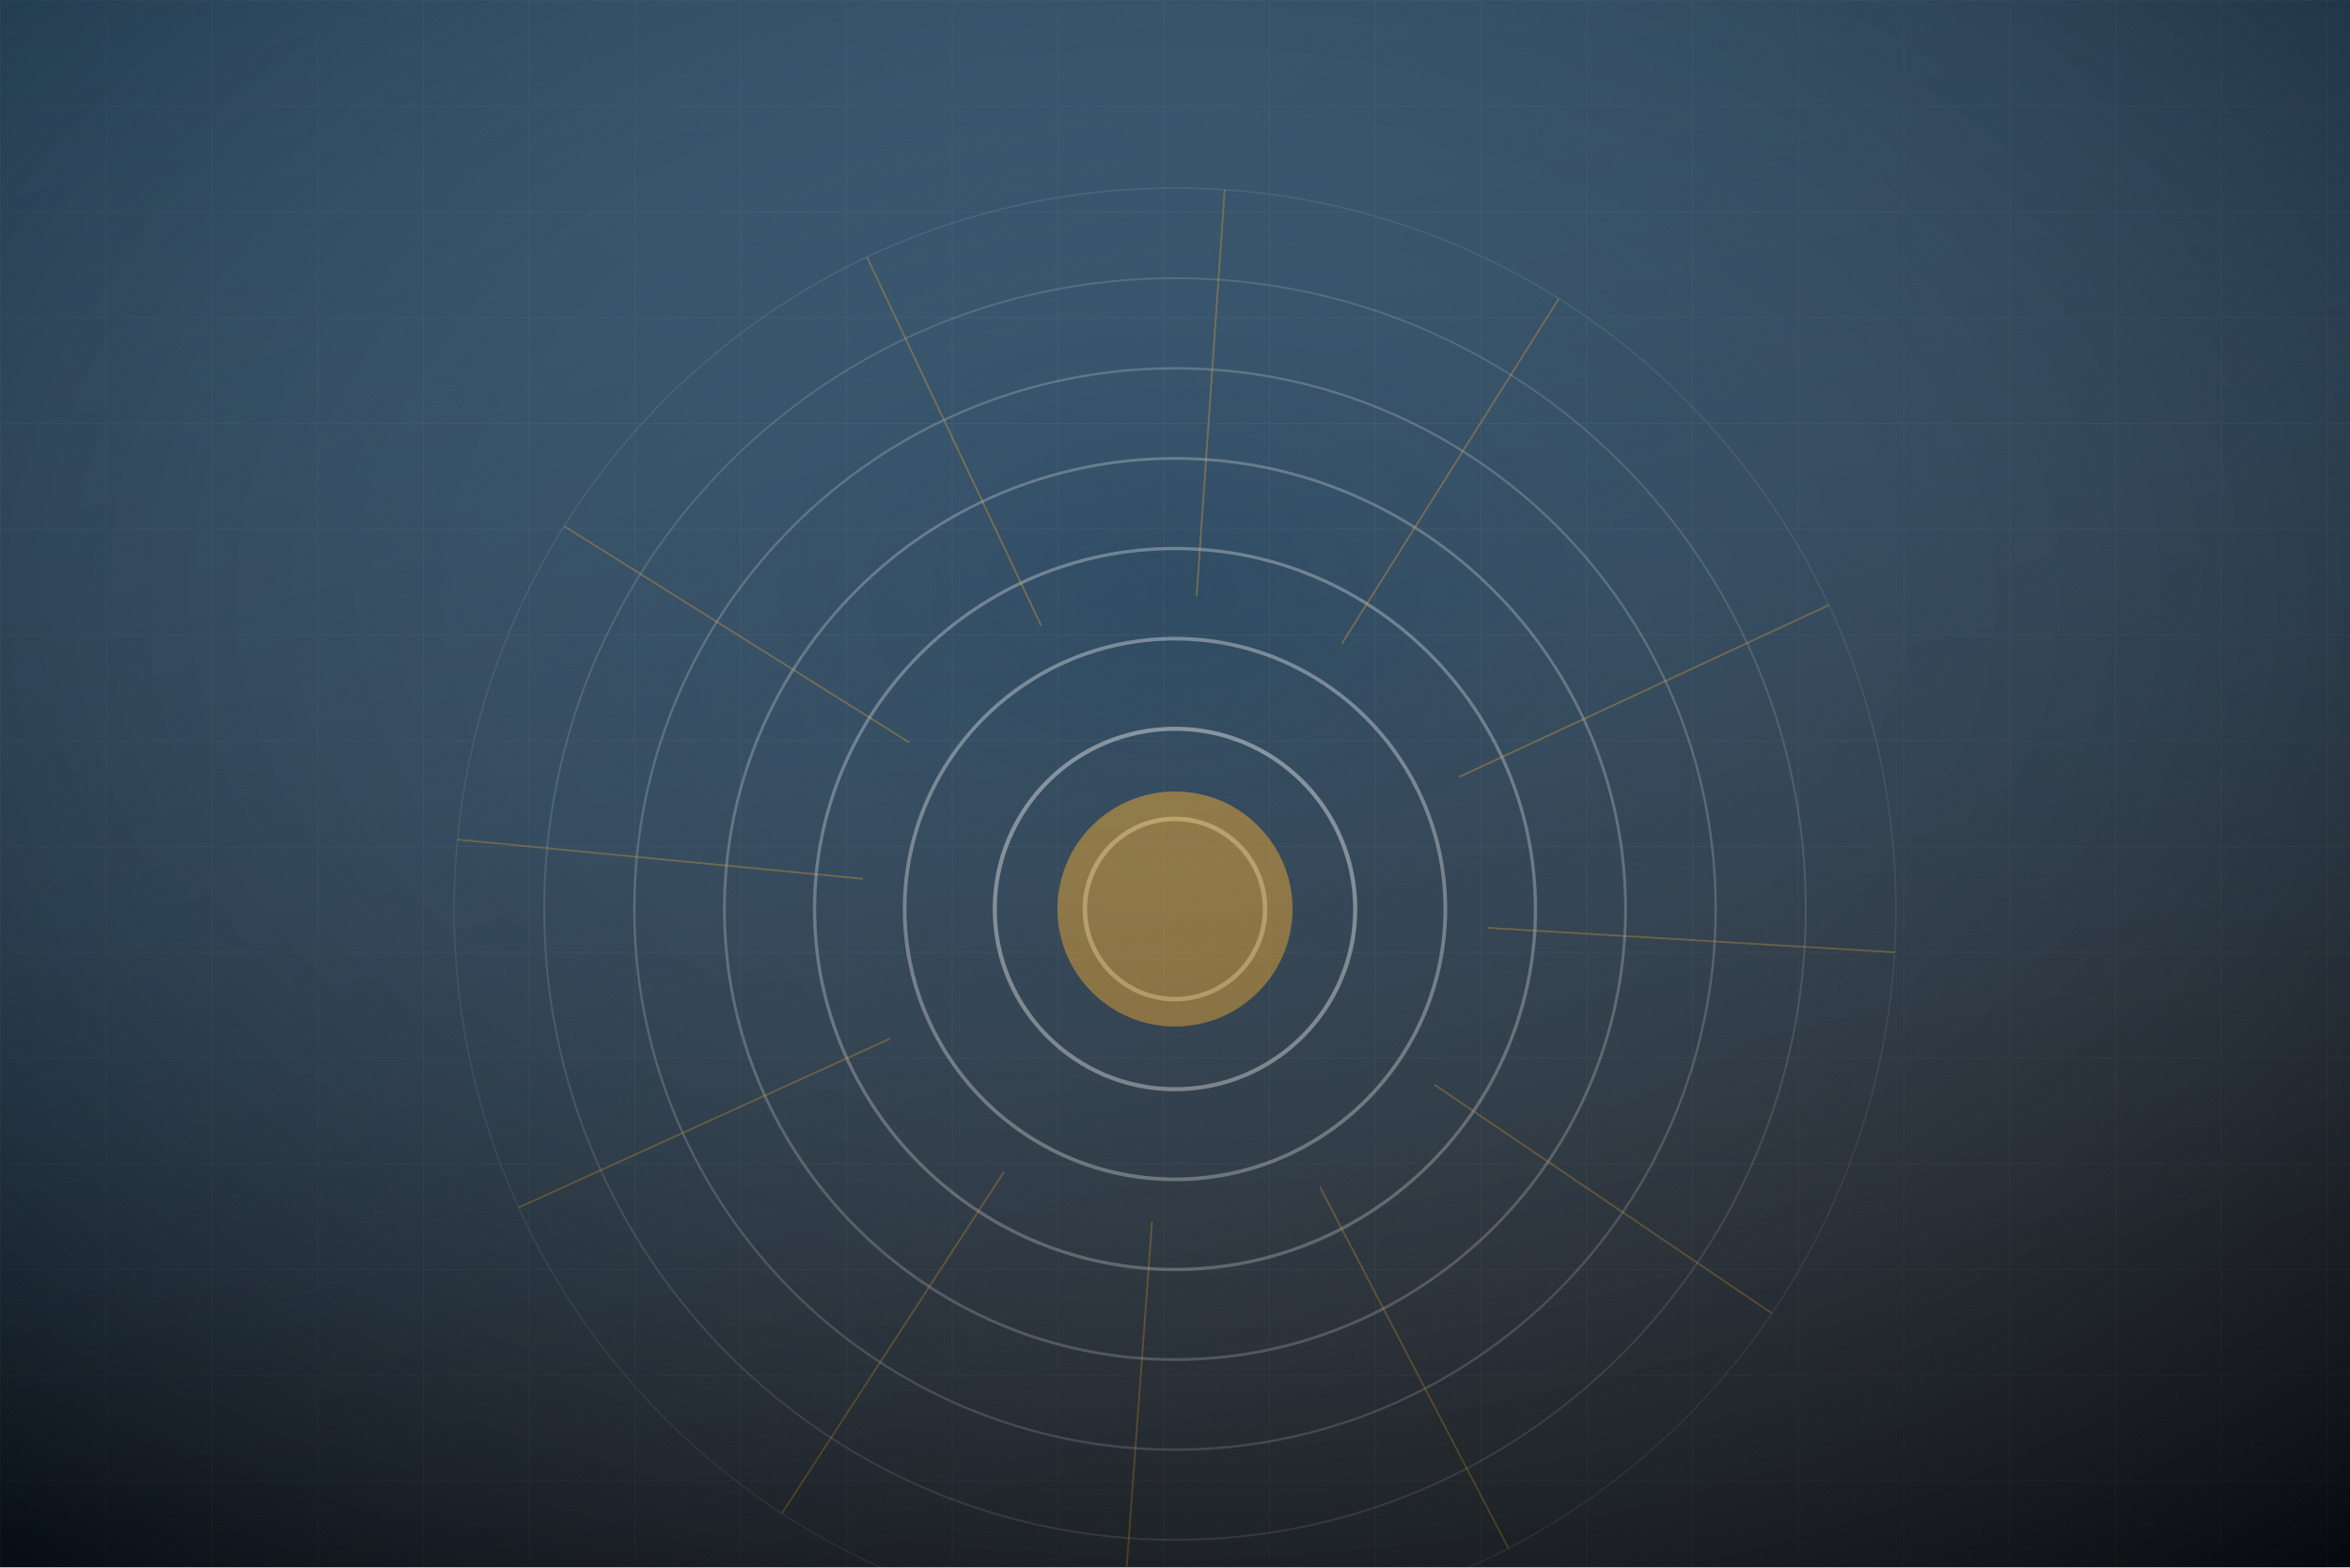
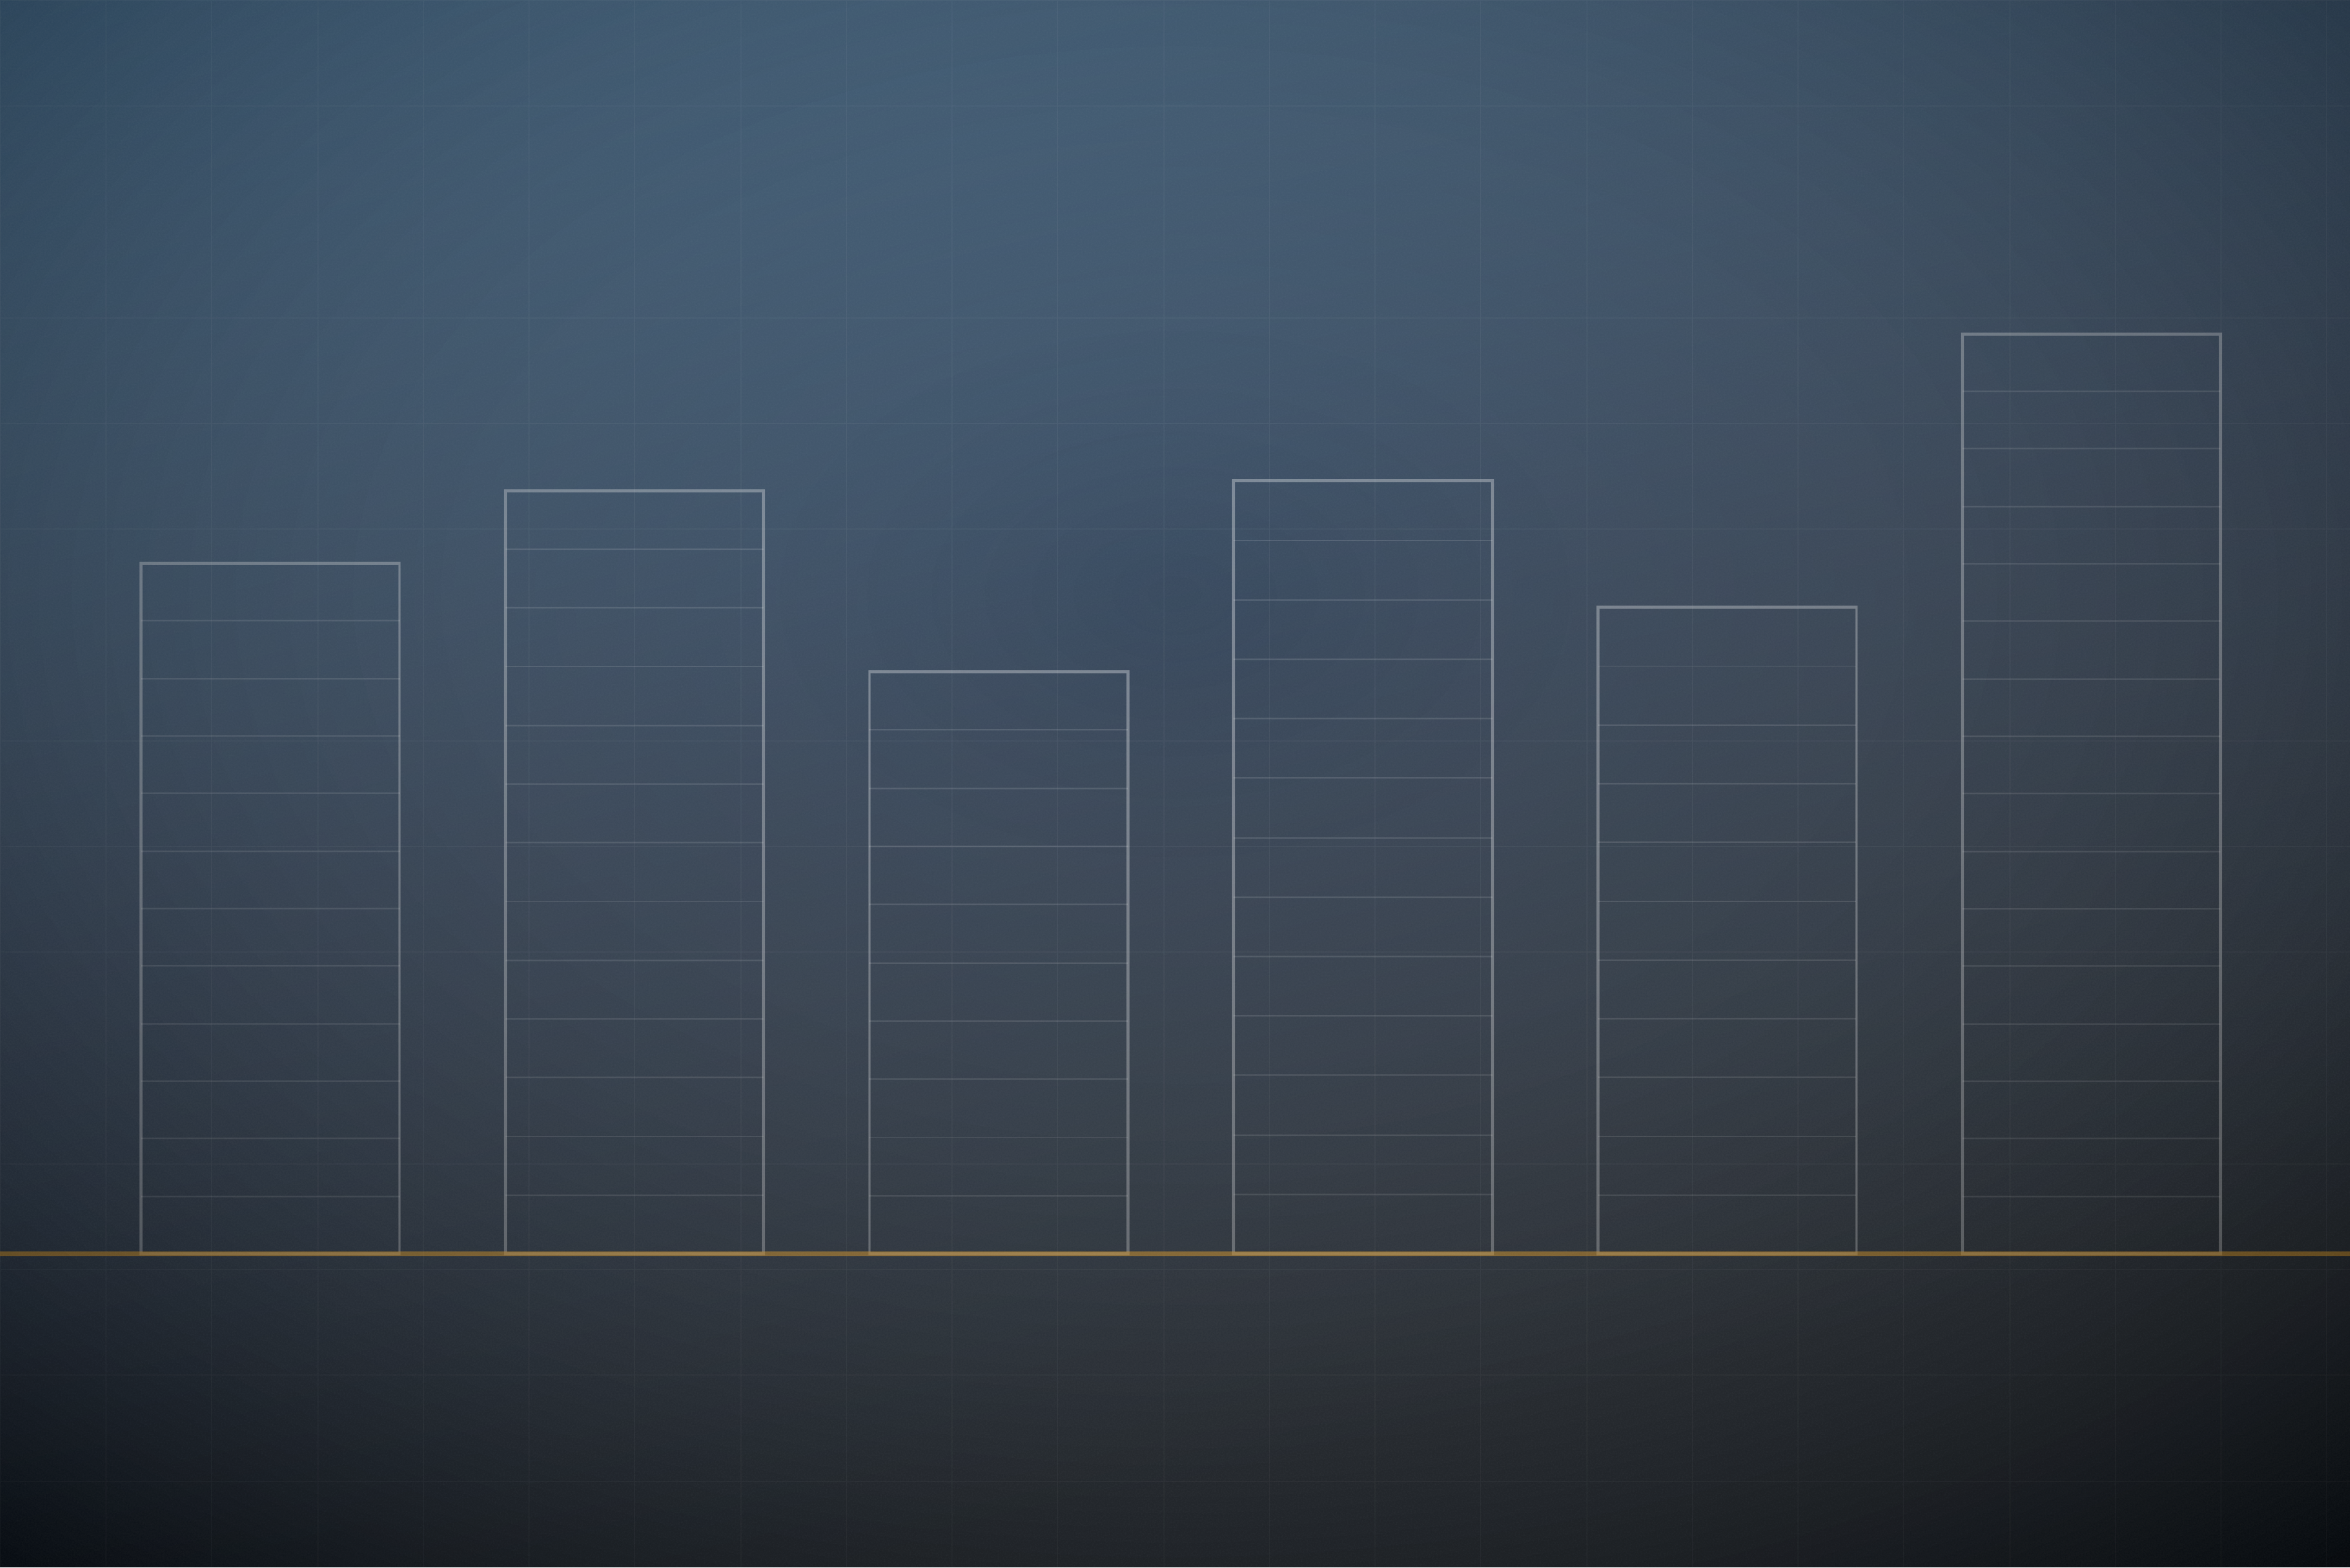
- <svg xmlns="http://www.w3.org/2000/svg" width="1600" height="1067" viewBox="0 0 1600 1067" role="img" aria-label="Meridian Construct">
+ <svg xmlns="http://www.w3.org/2000/svg" width="1600" height="1067" viewBox="0 0 1600 1067" role="img" aria-label="Universal Structural Steel">
  <defs>
    <linearGradient id="gnews02" x1="0" y1="0" x2="0.35" y2="1">
-       <stop offset="0%" stop-color="#123f63" />
-       <stop offset="55%" stop-color="#0a2a45" />
-       <stop offset="100%" stop-color="#050d16" />
+       <stop offset="0%" stop-color="#255177" />
+       <stop offset="55%" stop-color="#16283f" />
+       <stop offset="100%" stop-color="#0a1119" />
    </linearGradient>
    <radialGradient id="vnews02" cx="50%" cy="38%" r="78%">
      <stop offset="0%" stop-color="#fff" stop-opacity="0.14" />
      <stop offset="100%" stop-color="#000" stop-opacity="0.5" />
    </radialGradient>
    <pattern id="pnews02" width="72" height="72" patternUnits="userSpaceOnUse">
      <path d="M72 0 L0 0 0 72" fill="none" stroke="rgba(255,255,255,.055)" stroke-width="1" />
    </pattern>
    <filter id="nnews02">
      <feTurbulence type="fractalNoise" baseFrequency="0.9" numOctaves="3" />
      <feColorMatrix type="saturate" values="0" />
    </filter>
  </defs>
  <rect width="1600" height="1067" fill="url(#gnews02)" />
  <rect width="1600" height="1067" fill="url(#pnews02)" />
-   <circle cx="800" cy="618.86" r="490.82" fill="none" stroke="rgba(255,255,255,0.10)" stroke-width="1.0" />
-   <circle cx="800" cy="618.86" r="429.468" fill="none" stroke="rgba(255,255,255,0.15)" stroke-width="1.3" />
-   <circle cx="800" cy="618.86" r="368.115" fill="none" stroke="rgba(255,255,255,0.21)" stroke-width="1.6" />
-   <circle cx="800" cy="618.86" r="306.762" fill="none" stroke="rgba(255,255,255,0.26)" stroke-width="1.9" />
-   <circle cx="800" cy="618.86" r="245.41" fill="none" stroke="rgba(255,255,255,0.31)" stroke-width="2.2" />
-   <circle cx="800" cy="618.86" r="184.058" fill="none" stroke="rgba(255,255,255,0.36)" stroke-width="2.5" />
-   <circle cx="800" cy="618.86" r="122.705" fill="none" stroke="rgba(255,255,255,0.42)" stroke-width="2.8" />
-   <circle cx="800" cy="618.86" r="61.352" fill="none" stroke="rgba(255,255,255,0.47)" stroke-width="3.1" />
-   <line x1="1013.014" y1="631.682" x2="1289.933" y2="648.35" stroke="rgba(245,158,11,.34)" stroke-width="1.2" />
-   <line x1="976.684" y1="738.535" x2="1206.374" y2="894.113" stroke="rgba(245,158,11,.34)" stroke-width="1.2" />
-   <line x1="898.689" y1="808.069" x2="1026.986" y2="1054.04" stroke="rgba(245,158,11,.34)" stroke-width="1.2" />
-   <line x1="784.374" y1="831.687" x2="764.06" y2="1108.362" stroke="rgba(245,158,11,.34)" stroke-width="1.2" />
-   <line x1="683.642" y1="797.746" x2="532.376" y2="1030.299" stroke="rgba(245,158,11,.34)" stroke-width="1.2" />
-   <line x1="605.748" y1="707.211" x2="353.221" y2="822.067" stroke="rgba(245,158,11,.34)" stroke-width="1.2" />
-   <line x1="587.592" y1="598.309" x2="311.461" y2="571.592" stroke="rgba(245,158,11,.34)" stroke-width="1.2" />
-   <line x1="619.177" y1="505.535" x2="384.106" y2="358.214" stroke="rgba(245,158,11,.34)" stroke-width="1.2" />
-   <line x1="708.835" y1="425.913" x2="590.321" y2="175.082" stroke="rgba(245,158,11,.34)" stroke-width="1.2" />
-   <line x1="814.702" y1="405.967" x2="833.814" y2="129.206" stroke="rgba(245,158,11,.34)" stroke-width="1.2" />
-   <line x1="913.597" y1="438.207" x2="1061.272" y2="203.359" stroke="rgba(245,158,11,.34)" stroke-width="1.2" />
-   <line x1="993.52" y1="528.918" x2="1245.096" y2="411.993" stroke="rgba(245,158,11,.34)" stroke-width="1.2" />
-   <circle cx="800" cy="618.86" r="80.025" fill="rgba(245,158,11,.5)" />
+   <rect x="96" y="383.61" width="176" height="469.99" fill="none" stroke="rgba(255,255,255,.34)" stroke-width="2" />
+   <line x1="96" y1="422.776" x2="272" y2="422.776" stroke="rgba(255,255,255,.13)" stroke-width="1" />
+   <line x1="96" y1="461.941" x2="272" y2="461.941" stroke="rgba(255,255,255,.13)" stroke-width="1" />
+   <line x1="96" y1="501.107" x2="272" y2="501.107" stroke="rgba(255,255,255,.13)" stroke-width="1" />
+   <line x1="96" y1="540.273" x2="272" y2="540.273" stroke="rgba(255,255,255,.13)" stroke-width="1" />
+   <line x1="96" y1="579.439" x2="272" y2="579.439" stroke="rgba(255,255,255,.13)" stroke-width="1" />
+   <line x1="96" y1="618.605" x2="272" y2="618.605" stroke="rgba(255,255,255,.13)" stroke-width="1" />
+   <line x1="96" y1="657.771" x2="272" y2="657.771" stroke="rgba(255,255,255,.13)" stroke-width="1" />
+   <line x1="96" y1="696.937" x2="272" y2="696.937" stroke="rgba(255,255,255,.13)" stroke-width="1" />
+   <line x1="96" y1="736.102" x2="272" y2="736.102" stroke="rgba(255,255,255,.13)" stroke-width="1" />
+   <line x1="96" y1="775.268" x2="272" y2="775.268" stroke="rgba(255,255,255,.13)" stroke-width="1" />
+   <line x1="96" y1="814.434" x2="272" y2="814.434" stroke="rgba(255,255,255,.13)" stroke-width="1" />
+   <rect x="344" y="333.944" width="176" height="519.656" fill="none" stroke="rgba(255,255,255,.34)" stroke-width="2" />
+   <line x1="344" y1="373.917" x2="520" y2="373.917" stroke="rgba(255,255,255,.13)" stroke-width="1" />
+   <line x1="344" y1="413.891" x2="520" y2="413.891" stroke="rgba(255,255,255,.13)" stroke-width="1" />
+   <line x1="344" y1="453.864" x2="520" y2="453.864" stroke="rgba(255,255,255,.13)" stroke-width="1" />
+   <line x1="344" y1="493.838" x2="520" y2="493.838" stroke="rgba(255,255,255,.13)" stroke-width="1" />
+   <line x1="344" y1="533.812" x2="520" y2="533.812" stroke="rgba(255,255,255,.13)" stroke-width="1" />
+   <line x1="344" y1="573.785" x2="520" y2="573.785" stroke="rgba(255,255,255,.13)" stroke-width="1" />
+   <line x1="344" y1="613.759" x2="520" y2="613.759" stroke="rgba(255,255,255,.13)" stroke-width="1" />
+   <line x1="344" y1="653.732" x2="520" y2="653.732" stroke="rgba(255,255,255,.13)" stroke-width="1" />
+   <line x1="344" y1="693.706" x2="520" y2="693.706" stroke="rgba(255,255,255,.13)" stroke-width="1" />
+   <line x1="344" y1="733.679" x2="520" y2="733.679" stroke="rgba(255,255,255,.13)" stroke-width="1" />
+   <line x1="344" y1="773.653" x2="520" y2="773.653" stroke="rgba(255,255,255,.13)" stroke-width="1" />
+   <line x1="344" y1="813.626" x2="520" y2="813.626" stroke="rgba(255,255,255,.13)" stroke-width="1" />
+   <rect x="592" y="457.406" width="176" height="396.194" fill="none" stroke="rgba(255,255,255,.34)" stroke-width="2" />
+   <line x1="592" y1="497.026" x2="768" y2="497.026" stroke="rgba(255,255,255,.13)" stroke-width="1" />
+   <line x1="592" y1="536.645" x2="768" y2="536.645" stroke="rgba(255,255,255,.13)" stroke-width="1" />
+   <line x1="592" y1="576.264" x2="768" y2="576.264" stroke="rgba(255,255,255,.13)" stroke-width="1" />
+   <line x1="592" y1="615.884" x2="768" y2="615.884" stroke="rgba(255,255,255,.13)" stroke-width="1" />
+   <line x1="592" y1="655.503" x2="768" y2="655.503" stroke="rgba(255,255,255,.13)" stroke-width="1" />
+   <line x1="592" y1="695.123" x2="768" y2="695.123" stroke="rgba(255,255,255,.13)" stroke-width="1" />
+   <line x1="592" y1="734.742" x2="768" y2="734.742" stroke="rgba(255,255,255,.13)" stroke-width="1" />
+   <line x1="592" y1="774.361" x2="768" y2="774.361" stroke="rgba(255,255,255,.13)" stroke-width="1" />
+   <line x1="592" y1="813.981" x2="768" y2="813.981" stroke="rgba(255,255,255,.13)" stroke-width="1" />
+   <rect x="840" y="327.398" width="176" height="526.202" fill="none" stroke="rgba(255,255,255,.34)" stroke-width="2" />
+   <line x1="840" y1="367.875" x2="1016" y2="367.875" stroke="rgba(255,255,255,.13)" stroke-width="1" />
+   <line x1="840" y1="408.352" x2="1016" y2="408.352" stroke="rgba(255,255,255,.13)" stroke-width="1" />
+   <line x1="840" y1="448.829" x2="1016" y2="448.829" stroke="rgba(255,255,255,.13)" stroke-width="1" />
+   <line x1="840" y1="489.307" x2="1016" y2="489.307" stroke="rgba(255,255,255,.13)" stroke-width="1" />
+   <line x1="840" y1="529.784" x2="1016" y2="529.784" stroke="rgba(255,255,255,.13)" stroke-width="1" />
+   <line x1="840" y1="570.261" x2="1016" y2="570.261" stroke="rgba(255,255,255,.13)" stroke-width="1" />
+   <line x1="840" y1="610.738" x2="1016" y2="610.738" stroke="rgba(255,255,255,.13)" stroke-width="1" />
+   <line x1="840" y1="651.215" x2="1016" y2="651.215" stroke="rgba(255,255,255,.13)" stroke-width="1" />
+   <line x1="840" y1="691.692" x2="1016" y2="691.692" stroke="rgba(255,255,255,.13)" stroke-width="1" />
+   <line x1="840" y1="732.169" x2="1016" y2="732.169" stroke="rgba(255,255,255,.13)" stroke-width="1" />
+   <line x1="840" y1="772.646" x2="1016" y2="772.646" stroke="rgba(255,255,255,.13)" stroke-width="1" />
+   <line x1="840" y1="813.123" x2="1016" y2="813.123" stroke="rgba(255,255,255,.13)" stroke-width="1" />
+   <rect x="1088" y="413.572" width="176" height="440.028" fill="none" stroke="rgba(255,255,255,.34)" stroke-width="2" />
+   <line x1="1088" y1="453.575" x2="1264" y2="453.575" stroke="rgba(255,255,255,.13)" stroke-width="1" />
+   <line x1="1088" y1="493.577" x2="1264" y2="493.577" stroke="rgba(255,255,255,.13)" stroke-width="1" />
+   <line x1="1088" y1="533.58" x2="1264" y2="533.58" stroke="rgba(255,255,255,.13)" stroke-width="1" />
+   <line x1="1088" y1="573.582" x2="1264" y2="573.582" stroke="rgba(255,255,255,.13)" stroke-width="1" />
+   <line x1="1088" y1="613.585" x2="1264" y2="613.585" stroke="rgba(255,255,255,.13)" stroke-width="1" />
+   <line x1="1088" y1="653.587" x2="1264" y2="653.587" stroke="rgba(255,255,255,.13)" stroke-width="1" />
+   <line x1="1088" y1="693.59" x2="1264" y2="693.59" stroke="rgba(255,255,255,.13)" stroke-width="1" />
+   <line x1="1088" y1="733.592" x2="1264" y2="733.592" stroke="rgba(255,255,255,.13)" stroke-width="1" />
+   <line x1="1088" y1="773.595" x2="1264" y2="773.595" stroke="rgba(255,255,255,.13)" stroke-width="1" />
+   <line x1="1088" y1="813.597" x2="1264" y2="813.597" stroke="rgba(255,255,255,.13)" stroke-width="1" />
+   <rect x="1336" y="227.323" width="176" height="626.277" fill="none" stroke="rgba(255,255,255,.34)" stroke-width="2" />
+   <line x1="1336" y1="266.465" x2="1512" y2="266.465" stroke="rgba(255,255,255,.13)" stroke-width="1" />
+   <line x1="1336" y1="305.608" x2="1512" y2="305.608" stroke="rgba(255,255,255,.13)" stroke-width="1" />
+   <line x1="1336" y1="344.75" x2="1512" y2="344.75" stroke="rgba(255,255,255,.13)" stroke-width="1" />
+   <line x1="1336" y1="383.892" x2="1512" y2="383.892" stroke="rgba(255,255,255,.13)" stroke-width="1" />
+   <line x1="1336" y1="423.035" x2="1512" y2="423.035" stroke="rgba(255,255,255,.13)" stroke-width="1" />
+   <line x1="1336" y1="462.177" x2="1512" y2="462.177" stroke="rgba(255,255,255,.13)" stroke-width="1" />
+   <line x1="1336" y1="501.319" x2="1512" y2="501.319" stroke="rgba(255,255,255,.13)" stroke-width="1" />
+   <line x1="1336" y1="540.462" x2="1512" y2="540.462" stroke="rgba(255,255,255,.13)" stroke-width="1" />
+   <line x1="1336" y1="579.604" x2="1512" y2="579.604" stroke="rgba(255,255,255,.13)" stroke-width="1" />
+   <line x1="1336" y1="618.746" x2="1512" y2="618.746" stroke="rgba(255,255,255,.13)" stroke-width="1" />
+   <line x1="1336" y1="657.888" x2="1512" y2="657.888" stroke="rgba(255,255,255,.13)" stroke-width="1" />
+   <line x1="1336" y1="697.031" x2="1512" y2="697.031" stroke="rgba(255,255,255,.13)" stroke-width="1" />
+   <line x1="1336" y1="736.173" x2="1512" y2="736.173" stroke="rgba(255,255,255,.13)" stroke-width="1" />
+   <line x1="1336" y1="775.315" x2="1512" y2="775.315" stroke="rgba(255,255,255,.13)" stroke-width="1" />
+   <line x1="1336" y1="814.458" x2="1512" y2="814.458" stroke="rgba(255,255,255,.13)" stroke-width="1" />
+   <line x1="0" y1="853.6" x2="1600" y2="853.6" stroke="rgba(245,158,11,.55)" stroke-width="3" />
  <rect width="1600" height="1067" fill="url(#vnews02)" />
  <rect width="1600" height="1067" filter="url(#nnews02)" opacity="0.045" />
</svg>
